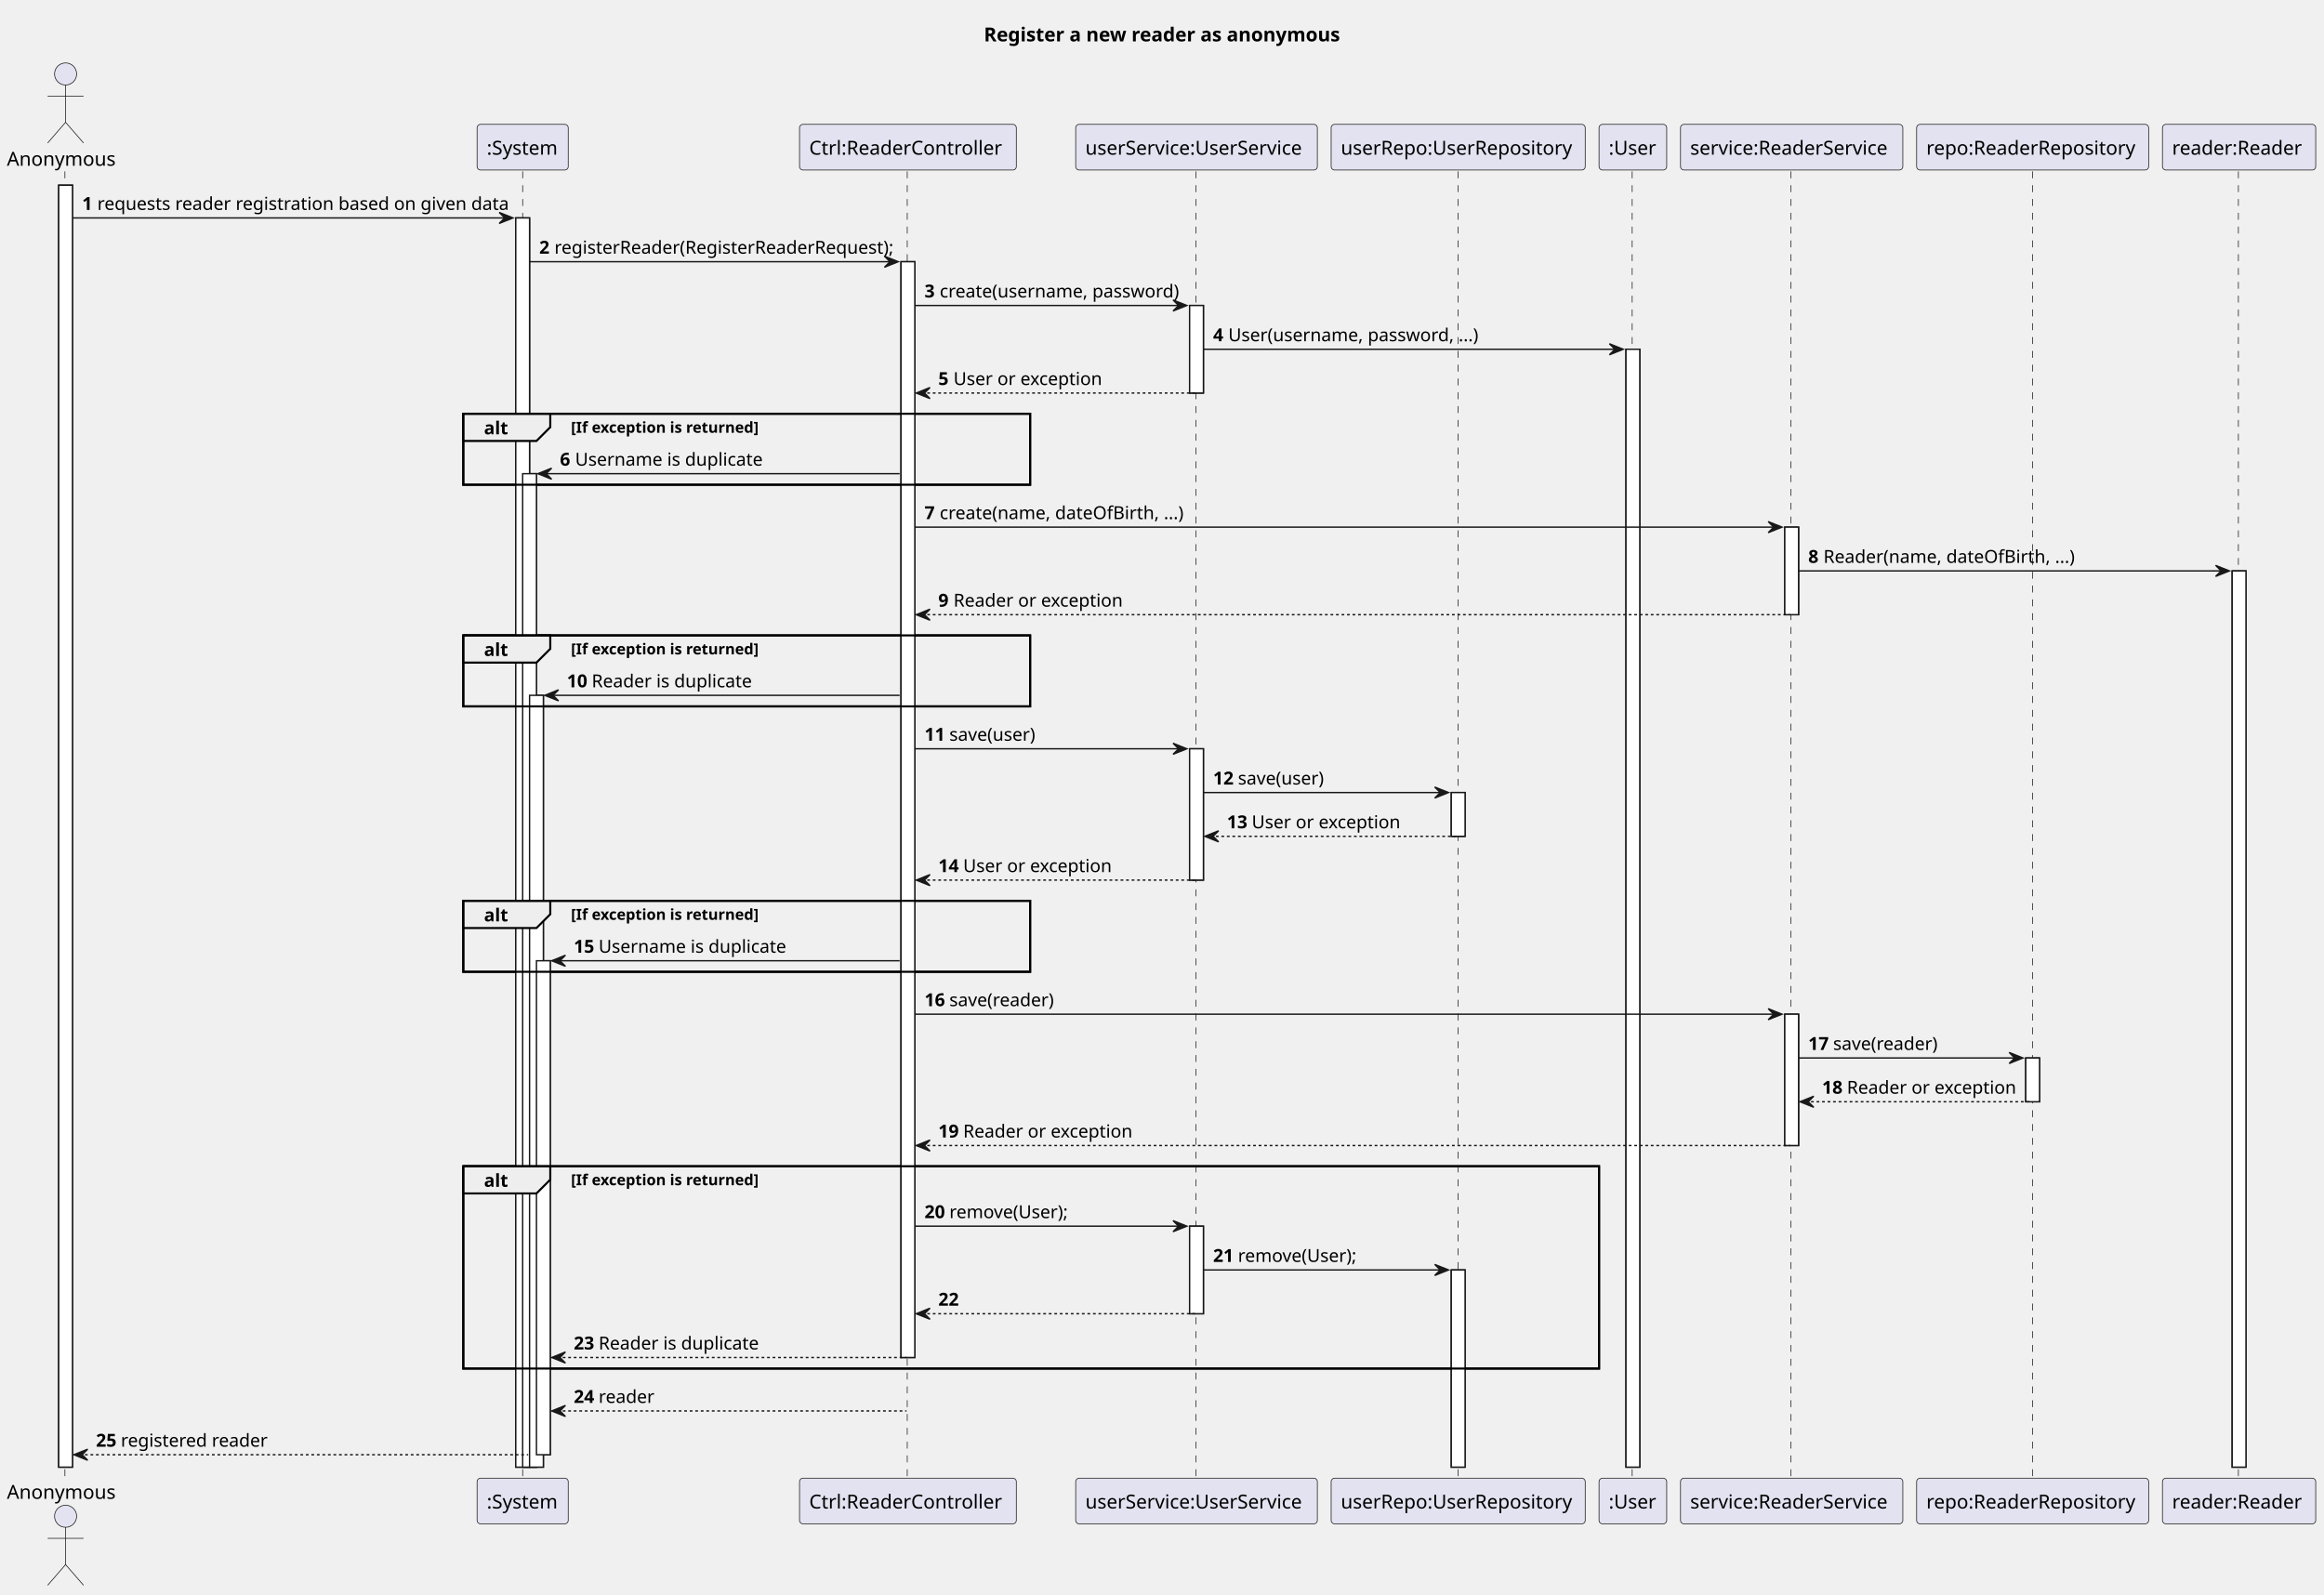
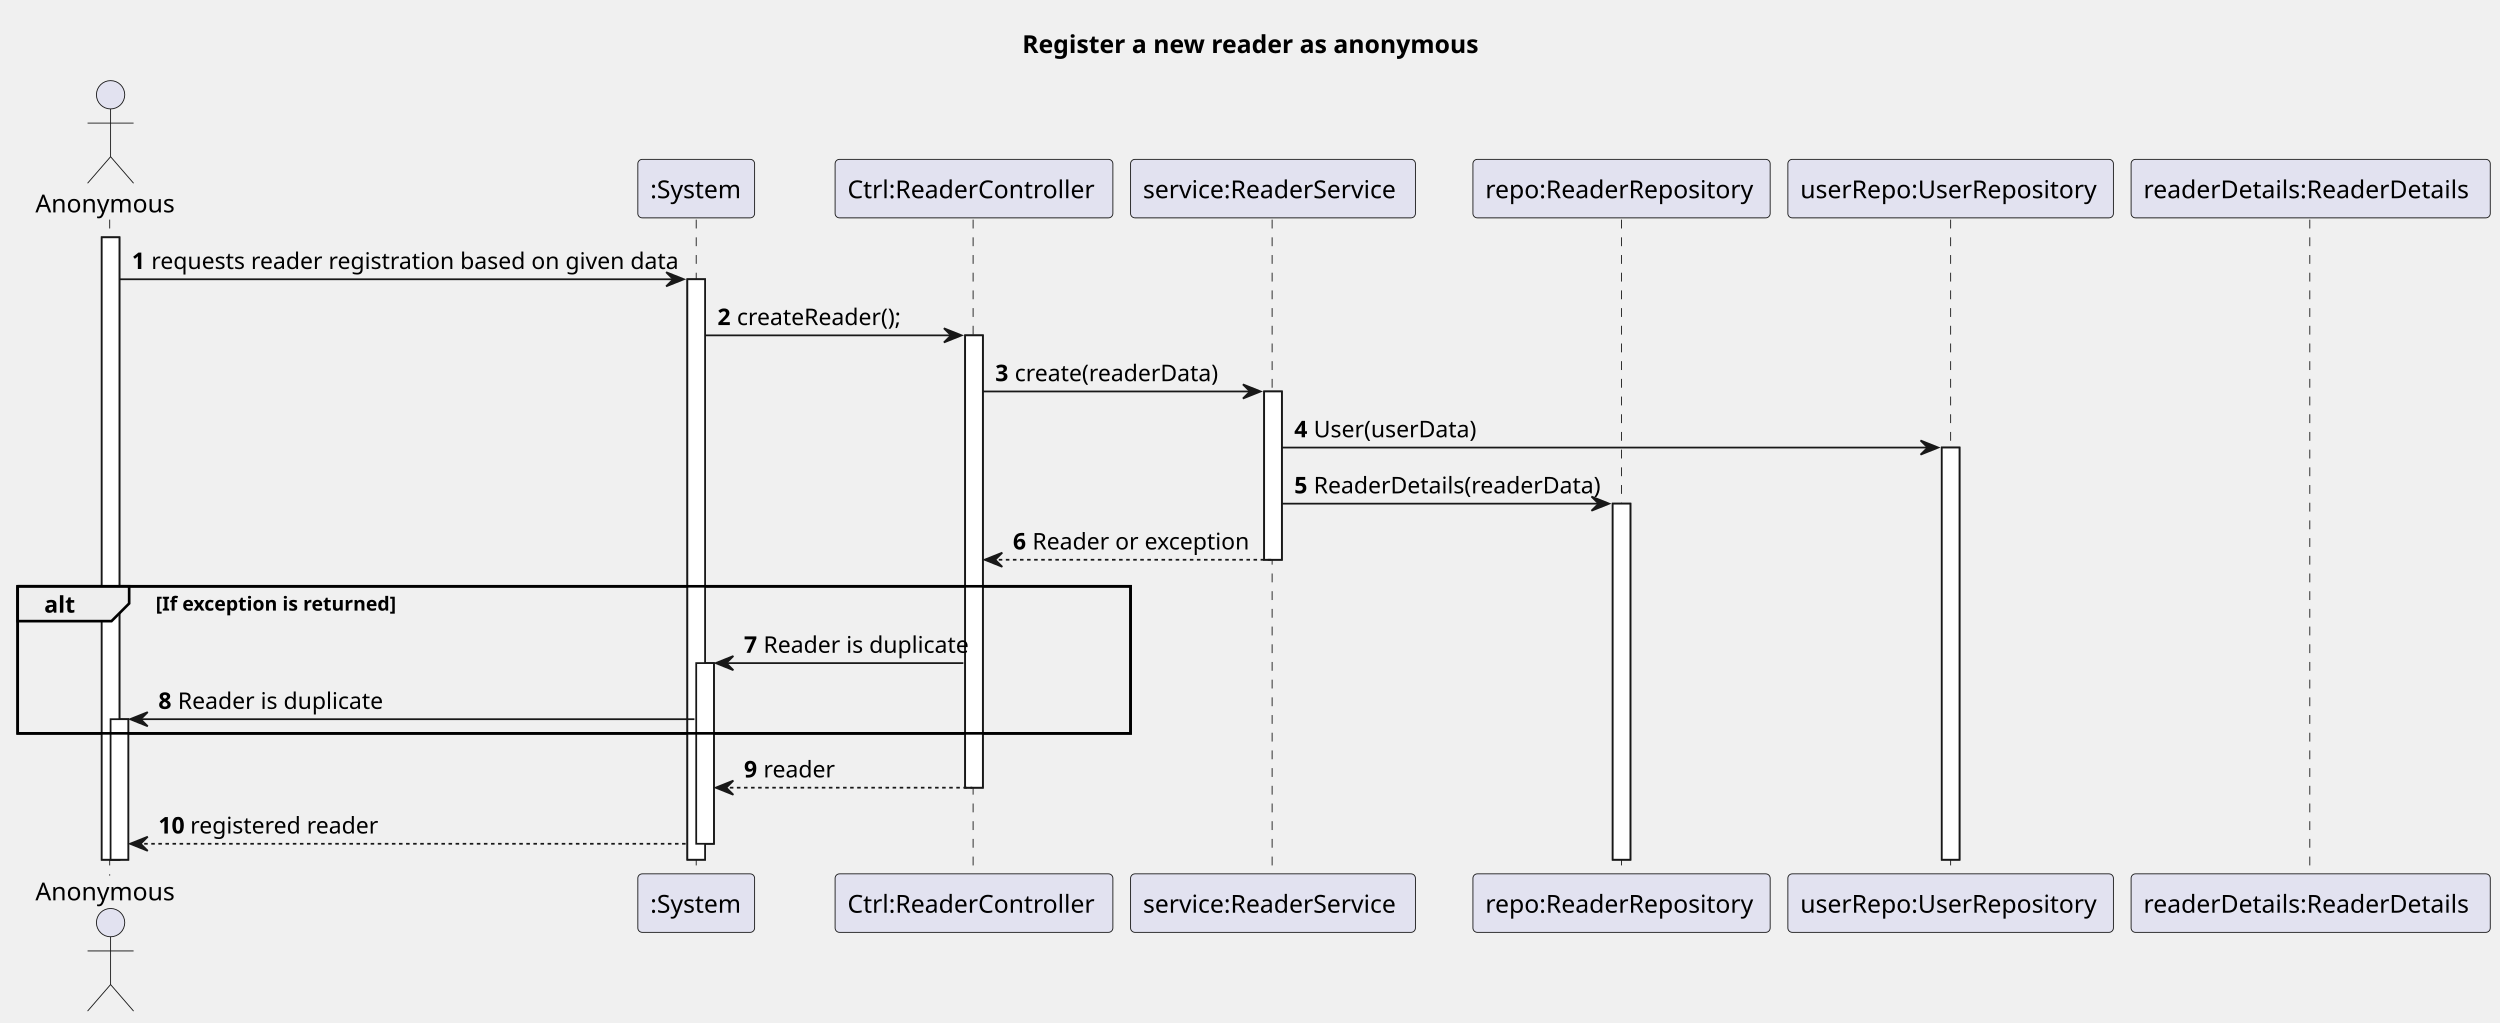
- <svg xmlns="http://www.w3.org/2000/svg" contentStyleType="text/css" height="1155px" preserveAspectRatio="none" style="width:1683px;height:1155px;background:#FFFFFF;" version="1.1" viewBox="0 0 1683 1155" width="1683px" zoomAndPan="magnify">
+ <svg xmlns="http://www.w3.org/2000/svg" contentStyleType="text/css" height="578px" preserveAspectRatio="none" style="width:1413px;height:578px;background:#FFFFFF;" version="1.1" viewBox="0 0 1413 578" width="1413px" zoomAndPan="magnify">
  <defs />
  <g>
-     <text fill="#000000" font-family="sans-serif" font-size="14" font-weight="bold" lengthAdjust="spacing" textLength="256" x="712.5" y="29.966">Register a new reader as anonymous</text>
-     <rect fill="#FFFFFF" height="928.475" style="stroke:#181818;stroke-width:1.0;" width="10" x="42.5" y="134.136" />
-     <rect fill="#FFFFFF" height="904.769" style="stroke:#181818;stroke-width:1.0;" width="10" x="373.5" y="157.842" />
-     <rect fill="#FFFFFF" height="719.532" style="stroke:#181818;stroke-width:1.0;" width="10" x="378.5" y="343.078" />
-     <rect fill="#FFFFFF" height="559.002" style="stroke:#181818;stroke-width:1.0;" width="10" x="383.5" y="503.608" />
-     <rect fill="#FFFFFF" height="357.766" style="stroke:#181818;stroke-width:1.0;" width="10" x="388.5" y="695.844" />
-     <rect fill="#FFFFFF" height="793.65" style="stroke:#181818;stroke-width:1.0;" width="10" x="652.5" y="189.548" />
-     <rect fill="#FFFFFF" height="63.412" style="stroke:#181818;stroke-width:1.0;" width="10" x="861.5" y="221.254" />
-     <rect fill="#FFFFFF" height="95.118" style="stroke:#181818;stroke-width:1.0;" width="10" x="861.5" y="542.314" />
-     <rect fill="#FFFFFF" height="63.412" style="stroke:#181818;stroke-width:1.0;" width="10" x="861.5" y="888.08" />
-     <rect fill="#FFFFFF" height="31.706" style="stroke:#181818;stroke-width:1.0;" width="10" x="1051" y="574.02" />
-     <rect fill="#FFFFFF" height="142.824" style="stroke:#181818;stroke-width:1.0;" width="10" x="1051" y="919.786" />
-     <rect fill="#FFFFFF" height="809.65" style="stroke:#181818;stroke-width:1.0;" width="10" x="1177.5" y="252.96" />
-     <rect fill="#FFFFFF" height="63.412" style="stroke:#181818;stroke-width:1.0;" width="10" x="1292.5" y="381.784" />
-     <rect fill="#FFFFFF" height="95.118" style="stroke:#181818;stroke-width:1.0;" width="10" x="1292.5" y="734.55" />
-     <rect fill="#FFFFFF" height="31.706" style="stroke:#181818;stroke-width:1.0;" width="10" x="1467" y="766.256" />
-     <rect fill="#FFFFFF" height="649.12" style="stroke:#181818;stroke-width:1.0;" width="10" x="1616.5" y="413.49" />
-     <rect fill="none" height="51.412" style="stroke:#000000;stroke-width:1.5;" width="410.5" x="335.5" y="299.666" />
-     <rect fill="none" height="51.412" style="stroke:#000000;stroke-width:1.5;" width="410.5" x="335.5" y="460.196" />
-     <rect fill="none" height="51.412" style="stroke:#000000;stroke-width:1.5;" width="410.5" x="335.5" y="652.432" />
-     <rect fill="none" height="146.53" style="stroke:#000000;stroke-width:1.5;" width="822.5" x="335.5" y="844.668" />
-     <line style="stroke:#181818;stroke-width:0.5;stroke-dasharray:5.0,5.0;" x1="47" x2="47" y1="124.136" y2="1071.61" />
-     <line style="stroke:#181818;stroke-width:0.5;stroke-dasharray:5.0,5.0;" x1="378.5" x2="378.5" y1="124.136" y2="1071.61" />
-     <line style="stroke:#181818;stroke-width:0.5;stroke-dasharray:5.0,5.0;" x1="657" x2="657" y1="124.136" y2="1071.61" />
-     <line style="stroke:#181818;stroke-width:0.5;stroke-dasharray:5.0,5.0;" x1="866" x2="866" y1="124.136" y2="1071.61" />
-     <line style="stroke:#181818;stroke-width:0.5;stroke-dasharray:5.0,5.0;" x1="1056" x2="1056" y1="124.136" y2="1071.61" />
-     <line style="stroke:#181818;stroke-width:0.5;stroke-dasharray:5.0,5.0;" x1="1182" x2="1182" y1="124.136" y2="1071.61" />
-     <line style="stroke:#181818;stroke-width:0.5;stroke-dasharray:5.0,5.0;" x1="1297" x2="1297" y1="124.136" y2="1071.61" />
-     <line style="stroke:#181818;stroke-width:0.5;stroke-dasharray:5.0,5.0;" x1="1472" x2="1472" y1="124.136" y2="1071.61" />
-     <line style="stroke:#181818;stroke-width:0.5;stroke-dasharray:5.0,5.0;" x1="1621" x2="1621" y1="124.136" y2="1071.61" />
-     <text fill="#000000" font-family="sans-serif" font-size="14" lengthAdjust="spacing" textLength="79" x="5" y="120.034">Anonymous</text>
-     <ellipse cx="47.5" cy="53.568" fill="#E2E2F0" rx="8" ry="8" style="stroke:#181818;stroke-width:0.5;" />
-     <path d="M47.5,61.568 L47.5,88.568 M34.5,69.568 L60.5,69.568 M47.5,88.568 L34.5,103.568 M47.5,88.568 L60.5,103.568 " fill="none" style="stroke:#181818;stroke-width:0.5;" />
-     <text fill="#000000" font-family="sans-serif" font-size="14" lengthAdjust="spacing" textLength="79" x="5" y="1085.576">Anonymous</text>
-     <ellipse cx="47.5" cy="1098.178" fill="#E2E2F0" rx="8" ry="8" style="stroke:#181818;stroke-width:0.5;" />
-     <path d="M47.5,1106.178 L47.5,1133.178 M34.5,1114.178 L60.5,1114.178 M47.5,1133.178 L34.5,1148.178 M47.5,1133.178 L60.5,1148.178 " fill="none" style="stroke:#181818;stroke-width:0.5;" />
-     <rect fill="#E2E2F0" height="33.068" rx="2.5" ry="2.5" style="stroke:#181818;stroke-width:0.5;" width="66" x="345.5" y="90.068" />
-     <text fill="#000000" font-family="sans-serif" font-size="14" lengthAdjust="spacing" textLength="52" x="352.5" y="112.034">:System</text>
-     <rect fill="#E2E2F0" height="33.068" rx="2.5" ry="2.5" style="stroke:#181818;stroke-width:0.5;" width="66" x="345.5" y="1070.61" />
-     <text fill="#000000" font-family="sans-serif" font-size="14" lengthAdjust="spacing" textLength="52" x="352.5" y="1092.576">:System</text>
-     <rect fill="#E2E2F0" height="33.068" rx="2.5" ry="2.5" style="stroke:#181818;stroke-width:0.5;" width="157" x="579" y="90.068" />
-     <text fill="#000000" font-family="sans-serif" font-size="14" lengthAdjust="spacing" textLength="143" x="586" y="112.034">Ctrl:ReaderController</text>
-     <rect fill="#E2E2F0" height="33.068" rx="2.5" ry="2.5" style="stroke:#181818;stroke-width:0.5;" width="157" x="579" y="1070.61" />
-     <text fill="#000000" font-family="sans-serif" font-size="14" lengthAdjust="spacing" textLength="143" x="586" y="1092.576">Ctrl:ReaderController</text>
-     <rect fill="#E2E2F0" height="33.068" rx="2.5" ry="2.5" style="stroke:#181818;stroke-width:0.5;" width="175" x="779" y="90.068" />
-     <text fill="#000000" font-family="sans-serif" font-size="14" lengthAdjust="spacing" textLength="161" x="786" y="112.034">userService:UserService</text>
-     <rect fill="#E2E2F0" height="33.068" rx="2.5" ry="2.5" style="stroke:#181818;stroke-width:0.5;" width="175" x="779" y="1070.61" />
-     <text fill="#000000" font-family="sans-serif" font-size="14" lengthAdjust="spacing" textLength="161" x="786" y="1092.576">userService:UserService</text>
-     <rect fill="#E2E2F0" height="33.068" rx="2.5" ry="2.5" style="stroke:#181818;stroke-width:0.5;" width="184" x="964" y="90.068" />
-     <text fill="#000000" font-family="sans-serif" font-size="14" lengthAdjust="spacing" textLength="170" x="971" y="112.034">userRepo:UserRepository</text>
-     <rect fill="#E2E2F0" height="33.068" rx="2.5" ry="2.5" style="stroke:#181818;stroke-width:0.5;" width="184" x="964" y="1070.61" />
-     <text fill="#000000" font-family="sans-serif" font-size="14" lengthAdjust="spacing" textLength="170" x="971" y="1092.576">userRepo:UserRepository</text>
-     <rect fill="#E2E2F0" height="33.068" rx="2.5" ry="2.5" style="stroke:#181818;stroke-width:0.5;" width="49" x="1158" y="90.068" />
-     <text fill="#000000" font-family="sans-serif" font-size="14" lengthAdjust="spacing" textLength="35" x="1165" y="112.034">:User</text>
-     <rect fill="#E2E2F0" height="33.068" rx="2.5" ry="2.5" style="stroke:#181818;stroke-width:0.5;" width="49" x="1158" y="1070.61" />
-     <text fill="#000000" font-family="sans-serif" font-size="14" lengthAdjust="spacing" textLength="35" x="1165" y="1092.576">:User</text>
-     <rect fill="#E2E2F0" height="33.068" rx="2.5" ry="2.5" style="stroke:#181818;stroke-width:0.5;" width="161" x="1217" y="90.068" />
-     <text fill="#000000" font-family="sans-serif" font-size="14" lengthAdjust="spacing" textLength="147" x="1224" y="112.034">service:ReaderService</text>
-     <rect fill="#E2E2F0" height="33.068" rx="2.5" ry="2.5" style="stroke:#181818;stroke-width:0.5;" width="161" x="1217" y="1070.61" />
-     <text fill="#000000" font-family="sans-serif" font-size="14" lengthAdjust="spacing" textLength="147" x="1224" y="1092.576">service:ReaderService</text>
-     <rect fill="#E2E2F0" height="33.068" rx="2.5" ry="2.5" style="stroke:#181818;stroke-width:0.5;" width="168" x="1388" y="90.068" />
-     <text fill="#000000" font-family="sans-serif" font-size="14" lengthAdjust="spacing" textLength="154" x="1395" y="112.034">repo:ReaderRepository</text>
-     <rect fill="#E2E2F0" height="33.068" rx="2.5" ry="2.5" style="stroke:#181818;stroke-width:0.5;" width="168" x="1388" y="1070.61" />
-     <text fill="#000000" font-family="sans-serif" font-size="14" lengthAdjust="spacing" textLength="154" x="1395" y="1092.576">repo:ReaderRepository</text>
-     <rect fill="#E2E2F0" height="33.068" rx="2.5" ry="2.5" style="stroke:#181818;stroke-width:0.5;" width="111" x="1566" y="90.068" />
-     <text fill="#000000" font-family="sans-serif" font-size="14" lengthAdjust="spacing" textLength="97" x="1573" y="112.034">reader:Reader</text>
-     <rect fill="#E2E2F0" height="33.068" rx="2.5" ry="2.5" style="stroke:#181818;stroke-width:0.5;" width="111" x="1566" y="1070.61" />
-     <text fill="#000000" font-family="sans-serif" font-size="14" lengthAdjust="spacing" textLength="97" x="1573" y="1092.576">reader:Reader</text>
-     <rect fill="#FFFFFF" height="928.475" style="stroke:#181818;stroke-width:1.0;" width="10" x="42.5" y="134.136" />
-     <rect fill="#FFFFFF" height="904.769" style="stroke:#181818;stroke-width:1.0;" width="10" x="373.5" y="157.842" />
-     <rect fill="#FFFFFF" height="719.532" style="stroke:#181818;stroke-width:1.0;" width="10" x="378.5" y="343.078" />
-     <rect fill="#FFFFFF" height="559.002" style="stroke:#181818;stroke-width:1.0;" width="10" x="383.5" y="503.608" />
-     <rect fill="#FFFFFF" height="357.766" style="stroke:#181818;stroke-width:1.0;" width="10" x="388.5" y="695.844" />
-     <rect fill="#FFFFFF" height="793.65" style="stroke:#181818;stroke-width:1.0;" width="10" x="652.5" y="189.548" />
-     <rect fill="#FFFFFF" height="63.412" style="stroke:#181818;stroke-width:1.0;" width="10" x="861.5" y="221.254" />
-     <rect fill="#FFFFFF" height="95.118" style="stroke:#181818;stroke-width:1.0;" width="10" x="861.5" y="542.314" />
-     <rect fill="#FFFFFF" height="63.412" style="stroke:#181818;stroke-width:1.0;" width="10" x="861.5" y="888.08" />
-     <rect fill="#FFFFFF" height="31.706" style="stroke:#181818;stroke-width:1.0;" width="10" x="1051" y="574.02" />
-     <rect fill="#FFFFFF" height="142.824" style="stroke:#181818;stroke-width:1.0;" width="10" x="1051" y="919.786" />
-     <rect fill="#FFFFFF" height="809.65" style="stroke:#181818;stroke-width:1.0;" width="10" x="1177.5" y="252.96" />
-     <rect fill="#FFFFFF" height="63.412" style="stroke:#181818;stroke-width:1.0;" width="10" x="1292.5" y="381.784" />
-     <rect fill="#FFFFFF" height="95.118" style="stroke:#181818;stroke-width:1.0;" width="10" x="1292.5" y="734.55" />
-     <rect fill="#FFFFFF" height="31.706" style="stroke:#181818;stroke-width:1.0;" width="10" x="1467" y="766.256" />
-     <rect fill="#FFFFFF" height="649.12" style="stroke:#181818;stroke-width:1.0;" width="10" x="1616.5" y="413.49" />
-     <polygon fill="#181818" points="361.5,153.842,371.5,157.842,361.5,161.842,365.5,157.842" style="stroke:#181818;stroke-width:1.0;" />
-     <line style="stroke:#181818;stroke-width:1.0;" x1="52.5" x2="367.5" y1="157.842" y2="157.842" />
-     <text fill="#000000" font-family="sans-serif" font-size="13" font-weight="bold" lengthAdjust="spacing" textLength="7" x="59.5" y="152.033">1</text>
-     <text fill="#000000" font-family="sans-serif" font-size="13" lengthAdjust="spacing" textLength="291" x="70.5" y="152.033">requests reader registration based on given data</text>
-     <polygon fill="#181818" points="640.5,185.548,650.5,189.548,640.5,193.548,644.5,189.548" style="stroke:#181818;stroke-width:1.0;" />
-     <line style="stroke:#181818;stroke-width:1.0;" x1="383.5" x2="646.5" y1="189.548" y2="189.548" />
-     <text fill="#000000" font-family="sans-serif" font-size="13" font-weight="bold" lengthAdjust="spacing" textLength="7" x="390.5" y="183.739">2</text>
-     <text fill="#000000" font-family="sans-serif" font-size="13" lengthAdjust="spacing" textLength="239" x="401.5" y="183.739">registerReader(RegisterReaderRequest);</text>
-     <polygon fill="#181818" points="849.5,217.254,859.5,221.254,849.5,225.254,853.5,221.254" style="stroke:#181818;stroke-width:1.0;" />
-     <line style="stroke:#181818;stroke-width:1.0;" x1="662.5" x2="855.5" y1="221.254" y2="221.254" />
-     <text fill="#000000" font-family="sans-serif" font-size="13" font-weight="bold" lengthAdjust="spacing" textLength="7" x="669.5" y="215.445">3</text>
-     <text fill="#000000" font-family="sans-serif" font-size="13" lengthAdjust="spacing" textLength="169" x="680.5" y="215.445">create(username, password)</text>
-     <polygon fill="#181818" points="1165.5,248.96,1175.5,252.96,1165.5,256.96,1169.5,252.96" style="stroke:#181818;stroke-width:1.0;" />
-     <line style="stroke:#181818;stroke-width:1.0;" x1="871.5" x2="1171.5" y1="252.96" y2="252.96" />
-     <text fill="#000000" font-family="sans-serif" font-size="13" font-weight="bold" lengthAdjust="spacing" textLength="7" x="878.5" y="247.151">4</text>
-     <text fill="#000000" font-family="sans-serif" font-size="13" lengthAdjust="spacing" textLength="175" x="889.5" y="247.151">User(username, password, ...)</text>
-     <polygon fill="#181818" points="673.5,280.666,663.5,284.666,673.5,288.666,669.5,284.666" style="stroke:#181818;stroke-width:1.0;" />
-     <line style="stroke:#181818;stroke-width:1.0;stroke-dasharray:2.0,2.0;" x1="667.5" x2="865.5" y1="284.666" y2="284.666" />
-     <text fill="#000000" font-family="sans-serif" font-size="13" font-weight="bold" lengthAdjust="spacing" textLength="7" x="679.5" y="278.857">5</text>
-     <text fill="#000000" font-family="sans-serif" font-size="13" lengthAdjust="spacing" textLength="106" x="690.5" y="278.857">User or exception</text>
-     <path d="M335.5,299.666 L398.5,299.666 L398.5,309.372 L388.5,319.372 L335.5,319.372 L335.5,299.666 " fill="#EEEEEE" style="stroke:#000000;stroke-width:1.5;" />
-     <rect fill="none" height="51.412" style="stroke:#000000;stroke-width:1.5;" width="410.5" x="335.5" y="299.666" />
-     <text fill="#000000" font-family="sans-serif" font-size="13" font-weight="bold" lengthAdjust="spacing" textLength="18" x="350.5" y="314.563">alt</text>
-     <text fill="#000000" font-family="sans-serif" font-size="11" font-weight="bold" lengthAdjust="spacing" textLength="138" x="413.5" y="313.425">[If exception is returned]</text>
-     <polygon fill="#181818" points="399.5,339.078,389.5,343.078,399.5,347.078,395.5,343.078" style="stroke:#181818;stroke-width:1.0;" />
-     <line style="stroke:#181818;stroke-width:1.0;" x1="393.5" x2="651.5" y1="343.078" y2="343.078" />
-     <text fill="#000000" font-family="sans-serif" font-size="13" font-weight="bold" lengthAdjust="spacing" textLength="7" x="405.5" y="337.269">6</text>
-     <text fill="#000000" font-family="sans-serif" font-size="13" lengthAdjust="spacing" textLength="132" x="416.5" y="337.269">Username is duplicate</text>
-     <polygon fill="#181818" points="1280.5,377.784,1290.5,381.784,1280.5,385.784,1284.5,381.784" style="stroke:#181818;stroke-width:1.0;" />
-     <line style="stroke:#181818;stroke-width:1.0;" x1="662.5" x2="1286.5" y1="381.784" y2="381.784" />
-     <text fill="#000000" font-family="sans-serif" font-size="13" font-weight="bold" lengthAdjust="spacing" textLength="7" x="669.5" y="375.975">7</text>
-     <text fill="#000000" font-family="sans-serif" font-size="13" lengthAdjust="spacing" textLength="170" x="680.5" y="375.975">create(name, dateOfBirth, ...)</text>
-     <polygon fill="#181818" points="1604.5,409.49,1614.5,413.49,1604.5,417.49,1608.5,413.49" style="stroke:#181818;stroke-width:1.0;" />
-     <line style="stroke:#181818;stroke-width:1.0;" x1="1302.5" x2="1610.5" y1="413.49" y2="413.49" />
-     <text fill="#000000" font-family="sans-serif" font-size="13" font-weight="bold" lengthAdjust="spacing" textLength="7" x="1309.5" y="407.681">8</text>
-     <text fill="#000000" font-family="sans-serif" font-size="13" lengthAdjust="spacing" textLength="175" x="1320.5" y="407.681">Reader(name, dateOfBirth, ...)</text>
-     <polygon fill="#181818" points="673.5,441.196,663.5,445.196,673.5,449.196,669.5,445.196" style="stroke:#181818;stroke-width:1.0;" />
-     <line style="stroke:#181818;stroke-width:1.0;stroke-dasharray:2.0,2.0;" x1="667.5" x2="1296.5" y1="445.196" y2="445.196" />
-     <text fill="#000000" font-family="sans-serif" font-size="13" font-weight="bold" lengthAdjust="spacing" textLength="7" x="679.5" y="439.387">9</text>
-     <text fill="#000000" font-family="sans-serif" font-size="13" lengthAdjust="spacing" textLength="120" x="690.5" y="439.387">Reader or exception</text>
-     <path d="M335.5,460.196 L398.5,460.196 L398.5,469.902 L388.5,479.902 L335.5,479.902 L335.5,460.196 " fill="#EEEEEE" style="stroke:#000000;stroke-width:1.5;" />
-     <rect fill="none" height="51.412" style="stroke:#000000;stroke-width:1.5;" width="410.5" x="335.5" y="460.196" />
-     <text fill="#000000" font-family="sans-serif" font-size="13" font-weight="bold" lengthAdjust="spacing" textLength="18" x="350.5" y="475.093">alt</text>
-     <text fill="#000000" font-family="sans-serif" font-size="11" font-weight="bold" lengthAdjust="spacing" textLength="138" x="413.5" y="473.955">[If exception is returned]</text>
-     <polygon fill="#181818" points="404.5,499.608,394.5,503.608,404.5,507.608,400.5,503.608" style="stroke:#181818;stroke-width:1.0;" />
-     <line style="stroke:#181818;stroke-width:1.0;" x1="398.5" x2="651.5" y1="503.608" y2="503.608" />
-     <text fill="#000000" font-family="sans-serif" font-size="13" font-weight="bold" lengthAdjust="spacing" textLength="14" x="410.5" y="497.799">10</text>
-     <text fill="#000000" font-family="sans-serif" font-size="13" lengthAdjust="spacing" textLength="112" x="428.5" y="497.799">Reader is duplicate</text>
-     <polygon fill="#181818" points="849.5,538.314,859.5,542.314,849.5,546.314,853.5,542.314" style="stroke:#181818;stroke-width:1.0;" />
-     <line style="stroke:#181818;stroke-width:1.0;" x1="662.5" x2="855.5" y1="542.314" y2="542.314" />
-     <text fill="#000000" font-family="sans-serif" font-size="13" font-weight="bold" lengthAdjust="spacing" textLength="14" x="669.5" y="536.505">11</text>
-     <text fill="#000000" font-family="sans-serif" font-size="13" lengthAdjust="spacing" textLength="61" x="687.5" y="536.505">save(user)</text>
-     <polygon fill="#181818" points="1039,570.02,1049,574.02,1039,578.02,1043,574.02" style="stroke:#181818;stroke-width:1.0;" />
-     <line style="stroke:#181818;stroke-width:1.0;" x1="871.5" x2="1045" y1="574.02" y2="574.02" />
-     <text fill="#000000" font-family="sans-serif" font-size="13" font-weight="bold" lengthAdjust="spacing" textLength="14" x="878.5" y="568.211">12</text>
-     <text fill="#000000" font-family="sans-serif" font-size="13" lengthAdjust="spacing" textLength="61" x="896.5" y="568.211">save(user)</text>
-     <polygon fill="#181818" points="882.5,601.726,872.5,605.726,882.5,609.726,878.5,605.726" style="stroke:#181818;stroke-width:1.0;" />
-     <line style="stroke:#181818;stroke-width:1.0;stroke-dasharray:2.0,2.0;" x1="876.5" x2="1055" y1="605.726" y2="605.726" />
-     <text fill="#000000" font-family="sans-serif" font-size="13" font-weight="bold" lengthAdjust="spacing" textLength="14" x="888.5" y="599.917">13</text>
-     <text fill="#000000" font-family="sans-serif" font-size="13" lengthAdjust="spacing" textLength="106" x="906.5" y="599.917">User or exception</text>
-     <polygon fill="#181818" points="673.5,633.432,663.5,637.432,673.5,641.432,669.5,637.432" style="stroke:#181818;stroke-width:1.0;" />
-     <line style="stroke:#181818;stroke-width:1.0;stroke-dasharray:2.0,2.0;" x1="667.5" x2="865.5" y1="637.432" y2="637.432" />
-     <text fill="#000000" font-family="sans-serif" font-size="13" font-weight="bold" lengthAdjust="spacing" textLength="14" x="679.5" y="631.623">14</text>
-     <text fill="#000000" font-family="sans-serif" font-size="13" lengthAdjust="spacing" textLength="106" x="697.5" y="631.623">User or exception</text>
-     <path d="M335.5,652.432 L398.5,652.432 L398.5,662.138 L388.5,672.138 L335.5,672.138 L335.5,652.432 " fill="#EEEEEE" style="stroke:#000000;stroke-width:1.5;" />
-     <rect fill="none" height="51.412" style="stroke:#000000;stroke-width:1.5;" width="410.5" x="335.5" y="652.432" />
-     <text fill="#000000" font-family="sans-serif" font-size="13" font-weight="bold" lengthAdjust="spacing" textLength="18" x="350.5" y="667.329">alt</text>
-     <text fill="#000000" font-family="sans-serif" font-size="11" font-weight="bold" lengthAdjust="spacing" textLength="138" x="413.5" y="666.191">[If exception is returned]</text>
-     <polygon fill="#181818" points="409.5,691.844,399.5,695.844,409.5,699.844,405.5,695.844" style="stroke:#181818;stroke-width:1.0;" />
-     <line style="stroke:#181818;stroke-width:1.0;" x1="403.5" x2="651.5" y1="695.844" y2="695.844" />
-     <text fill="#000000" font-family="sans-serif" font-size="13" font-weight="bold" lengthAdjust="spacing" textLength="14" x="415.5" y="690.035">15</text>
-     <text fill="#000000" font-family="sans-serif" font-size="13" lengthAdjust="spacing" textLength="132" x="433.5" y="690.035">Username is duplicate</text>
-     <polygon fill="#181818" points="1280.5,730.55,1290.5,734.55,1280.5,738.55,1284.5,734.55" style="stroke:#181818;stroke-width:1.0;" />
-     <line style="stroke:#181818;stroke-width:1.0;" x1="662.5" x2="1286.5" y1="734.55" y2="734.55" />
-     <text fill="#000000" font-family="sans-serif" font-size="13" font-weight="bold" lengthAdjust="spacing" textLength="14" x="669.5" y="728.741">16</text>
-     <text fill="#000000" font-family="sans-serif" font-size="13" lengthAdjust="spacing" textLength="74" x="687.5" y="728.741">save(reader)</text>
-     <polygon fill="#181818" points="1455,762.256,1465,766.256,1455,770.256,1459,766.256" style="stroke:#181818;stroke-width:1.0;" />
-     <line style="stroke:#181818;stroke-width:1.0;" x1="1302.5" x2="1461" y1="766.256" y2="766.256" />
-     <text fill="#000000" font-family="sans-serif" font-size="13" font-weight="bold" lengthAdjust="spacing" textLength="14" x="1309.5" y="760.447">17</text>
-     <text fill="#000000" font-family="sans-serif" font-size="13" lengthAdjust="spacing" textLength="74" x="1327.5" y="760.447">save(reader)</text>
-     <polygon fill="#181818" points="1313.5,793.962,1303.5,797.962,1313.5,801.962,1309.5,797.962" style="stroke:#181818;stroke-width:1.0;" />
-     <line style="stroke:#181818;stroke-width:1.0;stroke-dasharray:2.0,2.0;" x1="1307.5" x2="1471" y1="797.962" y2="797.962" />
-     <text fill="#000000" font-family="sans-serif" font-size="13" font-weight="bold" lengthAdjust="spacing" textLength="14" x="1319.5" y="792.153">18</text>
-     <text fill="#000000" font-family="sans-serif" font-size="13" lengthAdjust="spacing" textLength="120" x="1337.5" y="792.153">Reader or exception</text>
-     <polygon fill="#181818" points="673.5,825.668,663.5,829.668,673.5,833.668,669.5,829.668" style="stroke:#181818;stroke-width:1.0;" />
-     <line style="stroke:#181818;stroke-width:1.0;stroke-dasharray:2.0,2.0;" x1="667.5" x2="1296.5" y1="829.668" y2="829.668" />
-     <text fill="#000000" font-family="sans-serif" font-size="13" font-weight="bold" lengthAdjust="spacing" textLength="14" x="679.5" y="823.859">19</text>
-     <text fill="#000000" font-family="sans-serif" font-size="13" lengthAdjust="spacing" textLength="120" x="697.5" y="823.859">Reader or exception</text>
-     <path d="M335.5,844.668 L398.5,844.668 L398.5,854.374 L388.5,864.374 L335.5,864.374 L335.5,844.668 " fill="#EEEEEE" style="stroke:#000000;stroke-width:1.5;" />
-     <rect fill="none" height="146.53" style="stroke:#000000;stroke-width:1.5;" width="822.5" x="335.5" y="844.668" />
-     <text fill="#000000" font-family="sans-serif" font-size="13" font-weight="bold" lengthAdjust="spacing" textLength="18" x="350.5" y="859.565">alt</text>
-     <text fill="#000000" font-family="sans-serif" font-size="11" font-weight="bold" lengthAdjust="spacing" textLength="138" x="413.5" y="858.427">[If exception is returned]</text>
-     <polygon fill="#181818" points="849.5,884.08,859.5,888.08,849.5,892.08,853.5,888.08" style="stroke:#181818;stroke-width:1.0;" />
-     <line style="stroke:#181818;stroke-width:1.0;" x1="662.5" x2="855.5" y1="888.08" y2="888.08" />
-     <text fill="#000000" font-family="sans-serif" font-size="13" font-weight="bold" lengthAdjust="spacing" textLength="14" x="669.5" y="882.271">20</text>
-     <text fill="#000000" font-family="sans-serif" font-size="13" lengthAdjust="spacing" textLength="85" x="687.5" y="882.271">remove(User);</text>
-     <polygon fill="#181818" points="1039,915.786,1049,919.786,1039,923.786,1043,919.786" style="stroke:#181818;stroke-width:1.0;" />
-     <line style="stroke:#181818;stroke-width:1.0;" x1="871.5" x2="1045" y1="919.786" y2="919.786" />
-     <text fill="#000000" font-family="sans-serif" font-size="13" font-weight="bold" lengthAdjust="spacing" textLength="14" x="878.5" y="913.977">21</text>
-     <text fill="#000000" font-family="sans-serif" font-size="13" lengthAdjust="spacing" textLength="85" x="896.5" y="913.977">remove(User);</text>
-     <polygon fill="#181818" points="673.5,947.492,663.5,951.492,673.5,955.492,669.5,951.492" style="stroke:#181818;stroke-width:1.0;" />
-     <line style="stroke:#181818;stroke-width:1.0;stroke-dasharray:2.0,2.0;" x1="667.5" x2="865.5" y1="951.492" y2="951.492" />
-     <text fill="#000000" font-family="sans-serif" font-size="13" font-weight="bold" lengthAdjust="spacing" textLength="14" x="679.5" y="945.683">22</text>
-     <text fill="#000000" font-family="sans-serif" font-size="13" lengthAdjust="spacing" textLength="3" x="697.5" y="945.683"> </text>
-     <polygon fill="#181818" points="409.5,979.198,399.5,983.198,409.5,987.198,405.5,983.198" style="stroke:#181818;stroke-width:1.0;" />
-     <line style="stroke:#181818;stroke-width:1.0;stroke-dasharray:2.0,2.0;" x1="403.5" x2="656.5" y1="983.198" y2="983.198" />
-     <text fill="#000000" font-family="sans-serif" font-size="13" font-weight="bold" lengthAdjust="spacing" textLength="14" x="415.5" y="977.389">23</text>
-     <text fill="#000000" font-family="sans-serif" font-size="13" lengthAdjust="spacing" textLength="112" x="433.5" y="977.389">Reader is duplicate</text>
-     <polygon fill="#181818" points="409.5,1017.904,399.5,1021.904,409.5,1025.904,405.5,1021.904" style="stroke:#181818;stroke-width:1.0;" />
-     <line style="stroke:#181818;stroke-width:1.0;stroke-dasharray:2.0,2.0;" x1="403.5" x2="656.5" y1="1021.904" y2="1021.904" />
-     <text fill="#000000" font-family="sans-serif" font-size="13" font-weight="bold" lengthAdjust="spacing" textLength="14" x="415.5" y="1016.095">24</text>
-     <text fill="#000000" font-family="sans-serif" font-size="13" lengthAdjust="spacing" textLength="39" x="433.5" y="1016.095">reader</text>
-     <polygon fill="#181818" points="63.5,1049.61,53.5,1053.61,63.5,1057.61,59.5,1053.61" style="stroke:#181818;stroke-width:1.0;" />
-     <line style="stroke:#181818;stroke-width:1.0;stroke-dasharray:2.0,2.0;" x1="57.5" x2="382.5" y1="1053.61" y2="1053.61" />
-     <text fill="#000000" font-family="sans-serif" font-size="13" font-weight="bold" lengthAdjust="spacing" textLength="14" x="69.5" y="1047.801">25</text>
-     <text fill="#000000" font-family="sans-serif" font-size="13" lengthAdjust="spacing" textLength="103" x="87.5" y="1047.801">registered reader</text>
+     <text fill="#000000" font-family="sans-serif" font-size="14" font-weight="bold" lengthAdjust="spacing" textLength="256" x="577.75" y="29.966">Register a new reader as anonymous</text>
+     <rect fill="#FFFFFF" height="351.766" style="stroke:#181818;stroke-width:1.0;" width="10" x="57.5" y="134.136" />
+     <rect fill="#FFFFFF" height="79.412" style="stroke:#181818;stroke-width:1.0;" width="10" x="62.5" y="406.49" />
+     <rect fill="#FFFFFF" height="328.06" style="stroke:#181818;stroke-width:1.0;" width="10" x="388.5" y="157.842" />
+     <rect fill="#FFFFFF" height="102.118" style="stroke:#181818;stroke-width:1.0;" width="10" x="393.5" y="374.784" />
+     <rect fill="#FFFFFF" height="255.648" style="stroke:#181818;stroke-width:1.0;" width="10" x="545.5" y="189.548" />
+     <rect fill="#FFFFFF" height="95.118" style="stroke:#181818;stroke-width:1.0;" width="10" x="714.5" y="221.254" />
+     <rect fill="#FFFFFF" height="201.236" style="stroke:#181818;stroke-width:1.0;" width="10" x="911.5" y="284.666" />
+     <rect fill="#FFFFFF" height="232.942" style="stroke:#181818;stroke-width:1.0;" width="10" x="1097.5" y="252.96" />
+     <rect fill="none" height="83.118" style="stroke:#000000;stroke-width:1.5;" width="629" x="10" y="331.372" />
+     <line style="stroke:#181818;stroke-width:0.5;stroke-dasharray:5.0,5.0;" x1="62" x2="62" y1="124.136" y2="494.902" />
+     <line style="stroke:#181818;stroke-width:0.5;stroke-dasharray:5.0,5.0;" x1="393.5" x2="393.5" y1="124.136" y2="494.902" />
+     <line style="stroke:#181818;stroke-width:0.5;stroke-dasharray:5.0,5.0;" x1="550" x2="550" y1="124.136" y2="494.902" />
+     <line style="stroke:#181818;stroke-width:0.5;stroke-dasharray:5.0,5.0;" x1="719" x2="719" y1="124.136" y2="494.902" />
+     <line style="stroke:#181818;stroke-width:0.5;stroke-dasharray:5.0,5.0;" x1="916.5" x2="916.5" y1="124.136" y2="494.902" />
+     <line style="stroke:#181818;stroke-width:0.5;stroke-dasharray:5.0,5.0;" x1="1102.5" x2="1102.5" y1="124.136" y2="494.902" />
+     <line style="stroke:#181818;stroke-width:0.5;stroke-dasharray:5.0,5.0;" x1="1305.5" x2="1305.5" y1="124.136" y2="494.902" />
+     <text fill="#000000" font-family="sans-serif" font-size="14" lengthAdjust="spacing" textLength="79" x="20" y="120.034">Anonymous</text>
+     <ellipse cx="62.5" cy="53.568" fill="#E2E2F0" rx="8" ry="8" style="stroke:#181818;stroke-width:0.5;" />
+     <path d="M62.5,61.568 L62.5,88.568 M49.5,69.568 L75.5,69.568 M62.5,88.568 L49.5,103.568 M62.5,88.568 L75.5,103.568 " fill="none" style="stroke:#181818;stroke-width:0.5;" />
+     <text fill="#000000" font-family="sans-serif" font-size="14" lengthAdjust="spacing" textLength="79" x="20" y="508.868">Anonymous</text>
+     <ellipse cx="62.5" cy="521.47" fill="#E2E2F0" rx="8" ry="8" style="stroke:#181818;stroke-width:0.5;" />
+     <path d="M62.5,529.47 L62.5,556.47 M49.5,537.47 L75.5,537.47 M62.5,556.47 L49.5,571.47 M62.5,556.47 L75.5,571.47 " fill="none" style="stroke:#181818;stroke-width:0.5;" />
+     <rect fill="#E2E2F0" height="33.068" rx="2.5" ry="2.5" style="stroke:#181818;stroke-width:0.5;" width="66" x="360.5" y="90.068" />
+     <text fill="#000000" font-family="sans-serif" font-size="14" lengthAdjust="spacing" textLength="52" x="367.5" y="112.034">:System</text>
+     <rect fill="#E2E2F0" height="33.068" rx="2.5" ry="2.5" style="stroke:#181818;stroke-width:0.5;" width="66" x="360.5" y="493.902" />
+     <text fill="#000000" font-family="sans-serif" font-size="14" lengthAdjust="spacing" textLength="52" x="367.5" y="515.868">:System</text>
+     <rect fill="#E2E2F0" height="33.068" rx="2.5" ry="2.5" style="stroke:#181818;stroke-width:0.5;" width="157" x="472" y="90.068" />
+     <text fill="#000000" font-family="sans-serif" font-size="14" lengthAdjust="spacing" textLength="143" x="479" y="112.034">Ctrl:ReaderController</text>
+     <rect fill="#E2E2F0" height="33.068" rx="2.5" ry="2.5" style="stroke:#181818;stroke-width:0.5;" width="157" x="472" y="493.902" />
+     <text fill="#000000" font-family="sans-serif" font-size="14" lengthAdjust="spacing" textLength="143" x="479" y="515.868">Ctrl:ReaderController</text>
+     <rect fill="#E2E2F0" height="33.068" rx="2.5" ry="2.5" style="stroke:#181818;stroke-width:0.5;" width="161" x="639" y="90.068" />
+     <text fill="#000000" font-family="sans-serif" font-size="14" lengthAdjust="spacing" textLength="147" x="646" y="112.034">service:ReaderService</text>
+     <rect fill="#E2E2F0" height="33.068" rx="2.5" ry="2.5" style="stroke:#181818;stroke-width:0.5;" width="161" x="639" y="493.902" />
+     <text fill="#000000" font-family="sans-serif" font-size="14" lengthAdjust="spacing" textLength="147" x="646" y="515.868">service:ReaderService</text>
+     <rect fill="#E2E2F0" height="33.068" rx="2.5" ry="2.5" style="stroke:#181818;stroke-width:0.5;" width="168" x="832.5" y="90.068" />
+     <text fill="#000000" font-family="sans-serif" font-size="14" lengthAdjust="spacing" textLength="154" x="839.5" y="112.034">repo:ReaderRepository</text>
+     <rect fill="#E2E2F0" height="33.068" rx="2.5" ry="2.5" style="stroke:#181818;stroke-width:0.5;" width="168" x="832.5" y="493.902" />
+     <text fill="#000000" font-family="sans-serif" font-size="14" lengthAdjust="spacing" textLength="154" x="839.5" y="515.868">repo:ReaderRepository</text>
+     <rect fill="#E2E2F0" height="33.068" rx="2.5" ry="2.5" style="stroke:#181818;stroke-width:0.5;" width="184" x="1010.5" y="90.068" />
+     <text fill="#000000" font-family="sans-serif" font-size="14" lengthAdjust="spacing" textLength="170" x="1017.5" y="112.034">userRepo:UserRepository</text>
+     <rect fill="#E2E2F0" height="33.068" rx="2.5" ry="2.5" style="stroke:#181818;stroke-width:0.5;" width="184" x="1010.5" y="493.902" />
+     <text fill="#000000" font-family="sans-serif" font-size="14" lengthAdjust="spacing" textLength="170" x="1017.5" y="515.868">userRepo:UserRepository</text>
+     <rect fill="#E2E2F0" height="33.068" rx="2.5" ry="2.5" style="stroke:#181818;stroke-width:0.5;" width="203" x="1204.5" y="90.068" />
+     <text fill="#000000" font-family="sans-serif" font-size="14" lengthAdjust="spacing" textLength="189" x="1211.5" y="112.034">readerDetails:ReaderDetails</text>
+     <rect fill="#E2E2F0" height="33.068" rx="2.5" ry="2.5" style="stroke:#181818;stroke-width:0.5;" width="203" x="1204.5" y="493.902" />
+     <text fill="#000000" font-family="sans-serif" font-size="14" lengthAdjust="spacing" textLength="189" x="1211.5" y="515.868">readerDetails:ReaderDetails</text>
+     <rect fill="#FFFFFF" height="351.766" style="stroke:#181818;stroke-width:1.0;" width="10" x="57.5" y="134.136" />
+     <rect fill="#FFFFFF" height="79.412" style="stroke:#181818;stroke-width:1.0;" width="10" x="62.5" y="406.49" />
+     <rect fill="#FFFFFF" height="328.06" style="stroke:#181818;stroke-width:1.0;" width="10" x="388.5" y="157.842" />
+     <rect fill="#FFFFFF" height="102.118" style="stroke:#181818;stroke-width:1.0;" width="10" x="393.5" y="374.784" />
+     <rect fill="#FFFFFF" height="255.648" style="stroke:#181818;stroke-width:1.0;" width="10" x="545.5" y="189.548" />
+     <rect fill="#FFFFFF" height="95.118" style="stroke:#181818;stroke-width:1.0;" width="10" x="714.5" y="221.254" />
+     <rect fill="#FFFFFF" height="201.236" style="stroke:#181818;stroke-width:1.0;" width="10" x="911.5" y="284.666" />
+     <rect fill="#FFFFFF" height="232.942" style="stroke:#181818;stroke-width:1.0;" width="10" x="1097.5" y="252.96" />
+     <polygon fill="#181818" points="376.5,153.842,386.5,157.842,376.5,161.842,380.5,157.842" style="stroke:#181818;stroke-width:1.0;" />
+     <line style="stroke:#181818;stroke-width:1.0;" x1="67.5" x2="382.5" y1="157.842" y2="157.842" />
+     <text fill="#000000" font-family="sans-serif" font-size="13" font-weight="bold" lengthAdjust="spacing" textLength="7" x="74.5" y="152.033">1</text>
+     <text fill="#000000" font-family="sans-serif" font-size="13" lengthAdjust="spacing" textLength="291" x="85.5" y="152.033">requests reader registration based on given data</text>
+     <polygon fill="#181818" points="533.5,185.548,543.5,189.548,533.5,193.548,537.5,189.548" style="stroke:#181818;stroke-width:1.0;" />
+     <line style="stroke:#181818;stroke-width:1.0;" x1="398.5" x2="539.5" y1="189.548" y2="189.548" />
+     <text fill="#000000" font-family="sans-serif" font-size="13" font-weight="bold" lengthAdjust="spacing" textLength="7" x="405.5" y="183.739">2</text>
+     <text fill="#000000" font-family="sans-serif" font-size="13" lengthAdjust="spacing" textLength="90" x="416.5" y="183.739">createReader();</text>
+     <polygon fill="#181818" points="702.5,217.254,712.5,221.254,702.5,225.254,706.5,221.254" style="stroke:#181818;stroke-width:1.0;" />
+     <line style="stroke:#181818;stroke-width:1.0;" x1="555.5" x2="708.5" y1="221.254" y2="221.254" />
+     <text fill="#000000" font-family="sans-serif" font-size="13" font-weight="bold" lengthAdjust="spacing" textLength="7" x="562.5" y="215.445">3</text>
+     <text fill="#000000" font-family="sans-serif" font-size="13" lengthAdjust="spacing" textLength="112" x="573.5" y="215.445">create(readerData)</text>
+     <polygon fill="#181818" points="1085.5,248.96,1095.5,252.96,1085.5,256.96,1089.5,252.96" style="stroke:#181818;stroke-width:1.0;" />
+     <line style="stroke:#181818;stroke-width:1.0;" x1="724.5" x2="1091.5" y1="252.96" y2="252.96" />
+     <text fill="#000000" font-family="sans-serif" font-size="13" font-weight="bold" lengthAdjust="spacing" textLength="7" x="731.5" y="247.151">4</text>
+     <text fill="#000000" font-family="sans-serif" font-size="13" lengthAdjust="spacing" textLength="90" x="742.5" y="247.151">User(userData)</text>
+     <polygon fill="#181818" points="899.5,280.666,909.5,284.666,899.5,288.666,903.5,284.666" style="stroke:#181818;stroke-width:1.0;" />
+     <line style="stroke:#181818;stroke-width:1.0;" x1="724.5" x2="905.5" y1="284.666" y2="284.666" />
+     <text fill="#000000" font-family="sans-serif" font-size="13" font-weight="bold" lengthAdjust="spacing" textLength="7" x="731.5" y="278.857">5</text>
+     <text fill="#000000" font-family="sans-serif" font-size="13" lengthAdjust="spacing" textLength="157" x="742.5" y="278.857">ReaderDetails(readerData)</text>
+     <polygon fill="#181818" points="566.5,312.372,556.5,316.372,566.5,320.372,562.5,316.372" style="stroke:#181818;stroke-width:1.0;" />
+     <line style="stroke:#181818;stroke-width:1.0;stroke-dasharray:2.0,2.0;" x1="560.5" x2="718.5" y1="316.372" y2="316.372" />
+     <text fill="#000000" font-family="sans-serif" font-size="13" font-weight="bold" lengthAdjust="spacing" textLength="7" x="572.5" y="310.563">6</text>
+     <text fill="#000000" font-family="sans-serif" font-size="13" lengthAdjust="spacing" textLength="120" x="583.5" y="310.563">Reader or exception</text>
+     <path d="M10,331.372 L73,331.372 L73,341.078 L63,351.078 L10,351.078 L10,331.372 " fill="#EEEEEE" style="stroke:#000000;stroke-width:1.5;" />
+     <rect fill="none" height="83.118" style="stroke:#000000;stroke-width:1.5;" width="629" x="10" y="331.372" />
+     <text fill="#000000" font-family="sans-serif" font-size="13" font-weight="bold" lengthAdjust="spacing" textLength="18" x="25" y="346.269">alt</text>
+     <text fill="#000000" font-family="sans-serif" font-size="11" font-weight="bold" lengthAdjust="spacing" textLength="138" x="88" y="345.131">[If exception is returned]</text>
+     <polygon fill="#181818" points="414.5,370.784,404.5,374.784,414.5,378.784,410.5,374.784" style="stroke:#181818;stroke-width:1.0;" />
+     <line style="stroke:#181818;stroke-width:1.0;" x1="408.5" x2="544.5" y1="374.784" y2="374.784" />
+     <text fill="#000000" font-family="sans-serif" font-size="13" font-weight="bold" lengthAdjust="spacing" textLength="7" x="420.5" y="368.975">7</text>
+     <text fill="#000000" font-family="sans-serif" font-size="13" lengthAdjust="spacing" textLength="112" x="431.5" y="368.975">Reader is duplicate</text>
+     <polygon fill="#181818" points="83.5,402.49,73.5,406.49,83.5,410.49,79.5,406.49" style="stroke:#181818;stroke-width:1.0;" />
+     <line style="stroke:#181818;stroke-width:1.0;" x1="77.5" x2="392.5" y1="406.49" y2="406.49" />
+     <text fill="#000000" font-family="sans-serif" font-size="13" font-weight="bold" lengthAdjust="spacing" textLength="7" x="89.5" y="400.681">8</text>
+     <text fill="#000000" font-family="sans-serif" font-size="13" lengthAdjust="spacing" textLength="112" x="100.5" y="400.681">Reader is duplicate</text>
+     <polygon fill="#181818" points="414.5,441.196,404.5,445.196,414.5,449.196,410.5,445.196" style="stroke:#181818;stroke-width:1.0;" />
+     <line style="stroke:#181818;stroke-width:1.0;stroke-dasharray:2.0,2.0;" x1="408.5" x2="549.5" y1="445.196" y2="445.196" />
+     <text fill="#000000" font-family="sans-serif" font-size="13" font-weight="bold" lengthAdjust="spacing" textLength="7" x="420.5" y="439.387">9</text>
+     <text fill="#000000" font-family="sans-serif" font-size="13" lengthAdjust="spacing" textLength="39" x="431.5" y="439.387">reader</text>
+     <polygon fill="#181818" points="83.5,472.902,73.5,476.902,83.5,480.902,79.5,476.902" style="stroke:#181818;stroke-width:1.0;" />
+     <line style="stroke:#181818;stroke-width:1.0;stroke-dasharray:2.0,2.0;" x1="77.5" x2="387.5" y1="476.902" y2="476.902" />
+     <text fill="#000000" font-family="sans-serif" font-size="13" font-weight="bold" lengthAdjust="spacing" textLength="14" x="89.5" y="471.093">10</text>
+     <text fill="#000000" font-family="sans-serif" font-size="13" lengthAdjust="spacing" textLength="103" x="107.5" y="471.093">registered reader</text>
  </g>
</svg>
